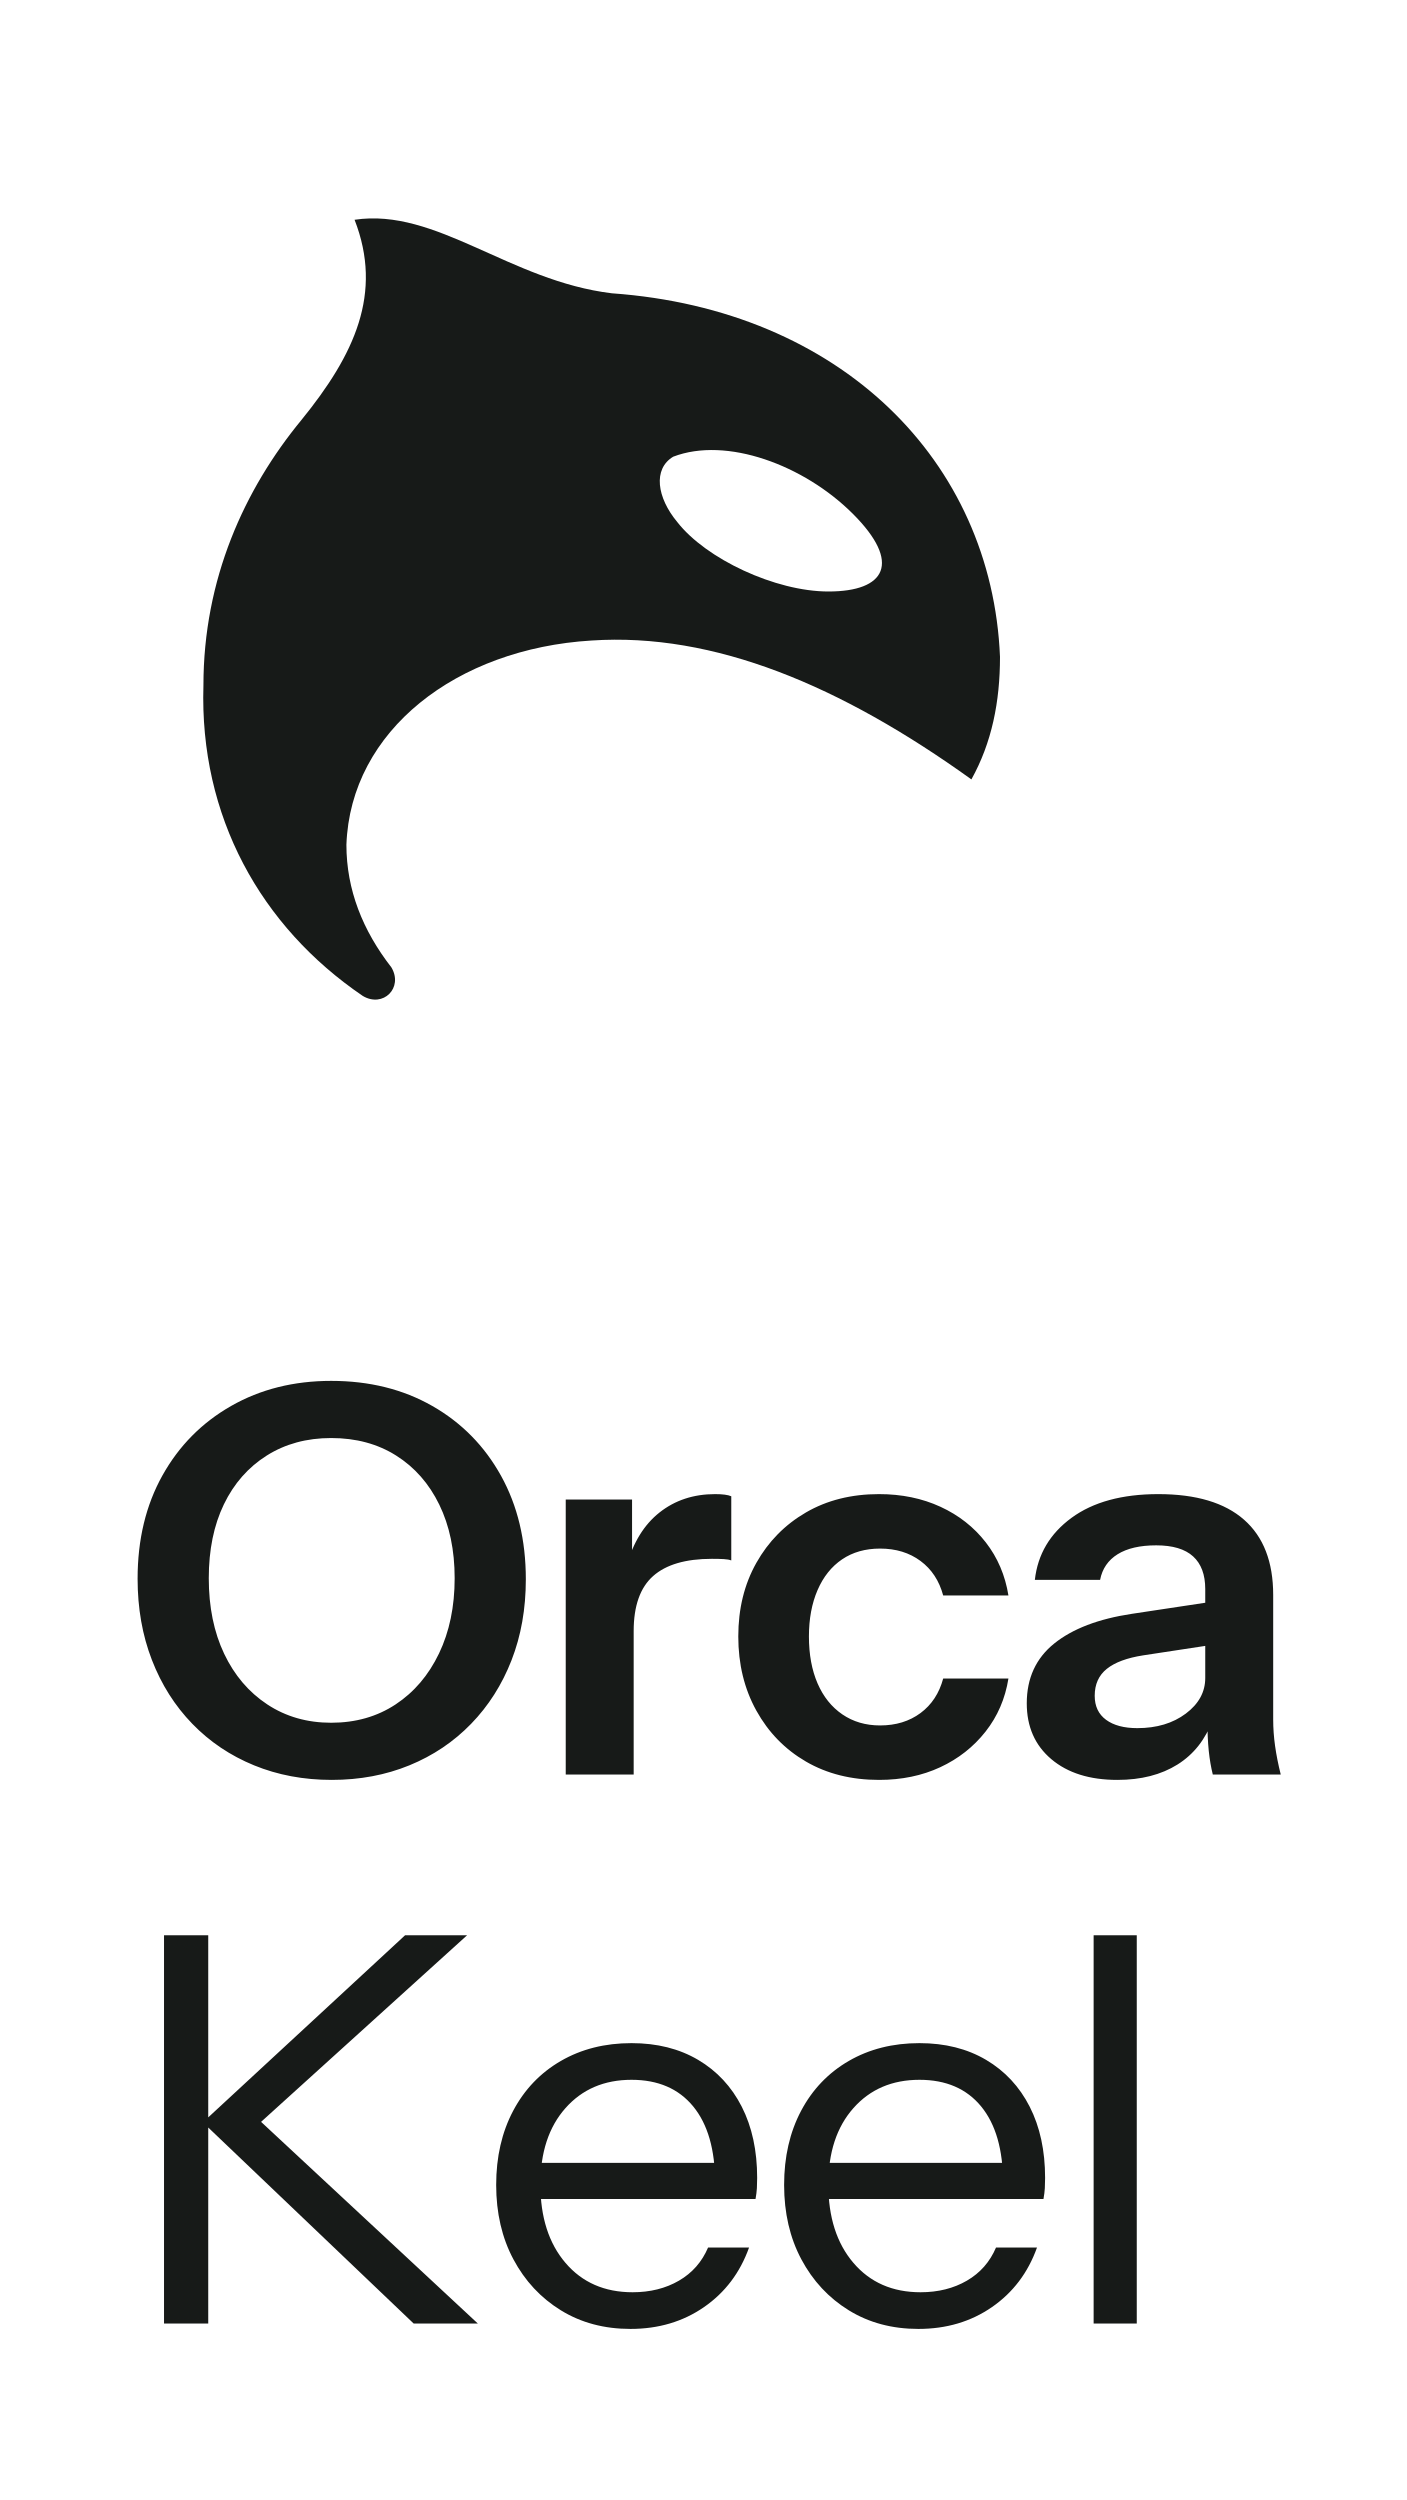
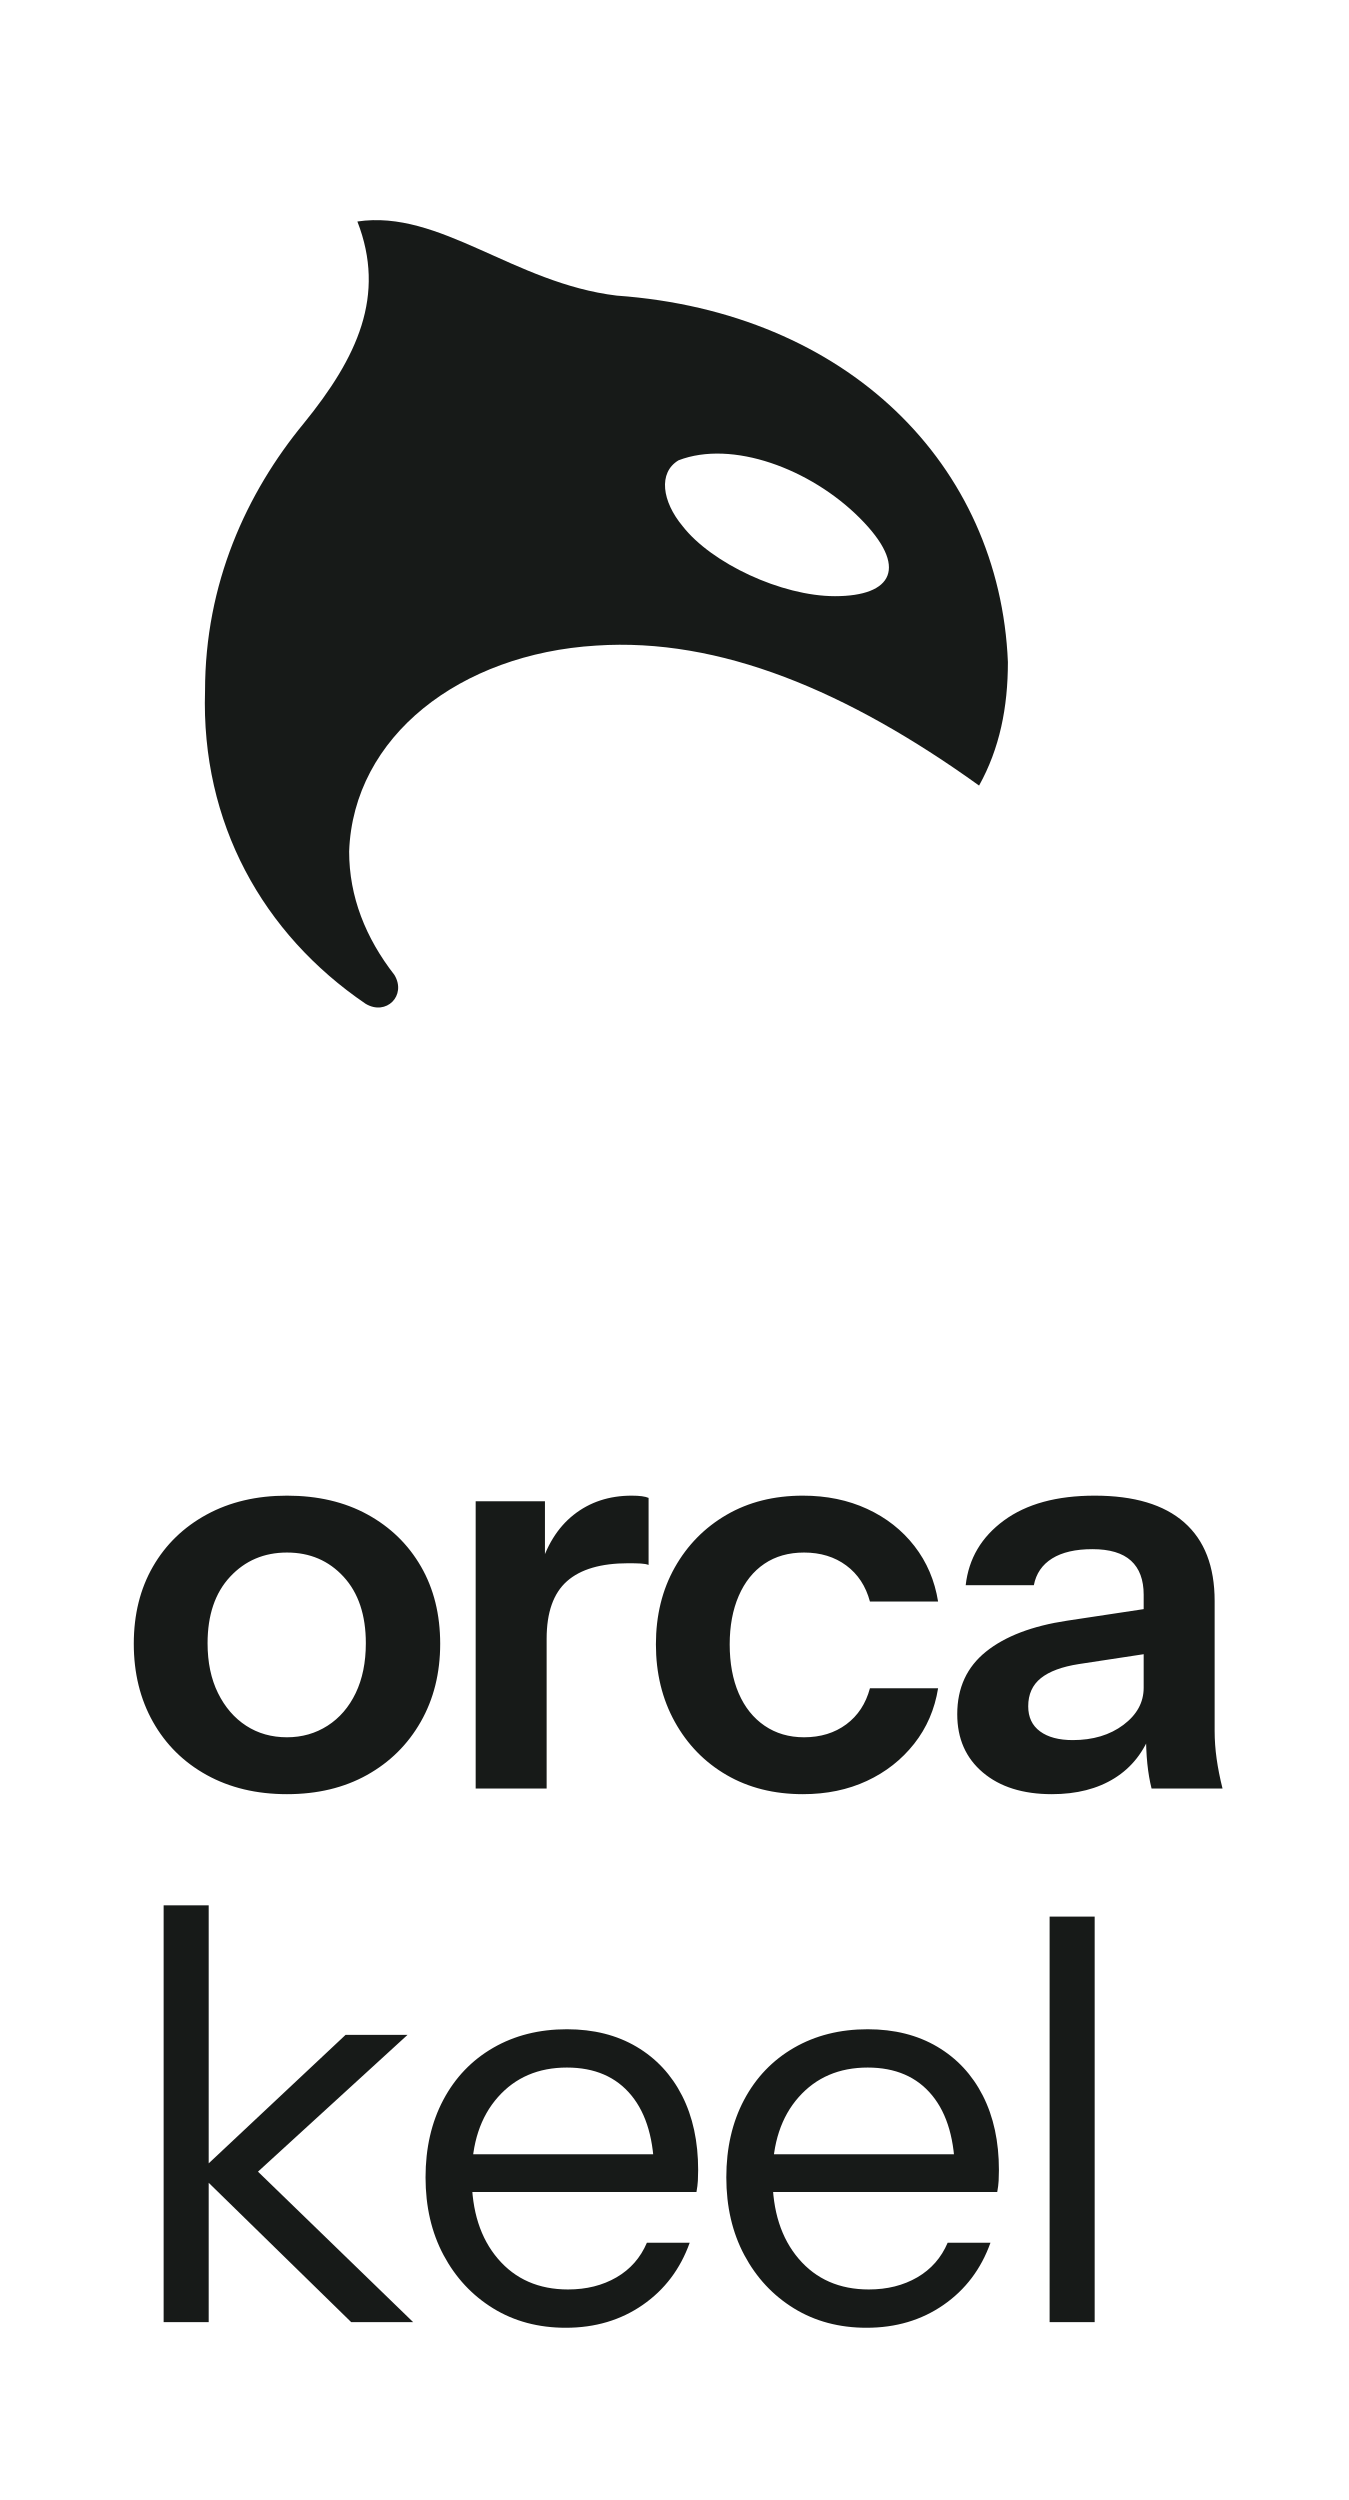
- <svg xmlns="http://www.w3.org/2000/svg" viewBox="0 0 287 510" width="287" height="510">
+ <svg xmlns="http://www.w3.org/2000/svg" viewBox="0 0 273 506" width="273" height="506">
  <g fill="#171A18">
    <g transform="translate(24.0 24.0) scale(0.83333)">
      <path d="M58 25 C78 22 96 40 121 43 C177 47 214 84 216 132 C216 143 214 153 209 162 C177 139 146 126 116 128 C83 130 57 150 56 178 C56 189 60 199 67 208 C70 213 65 218 60 215 C35 198 20 171 21 139 C21 113 31 91 45 74 C58 58 65 43 58 25 Z M136 83 C149 78 168 85 180 97 C192 109 188 116 174 116 C161 116 144 108 137 99 C132 93 131 86 136 83 Z" fill-rule="evenodd" />
    </g>
-     <path d="M67.67 363.1Q59.09 363.1 51.83 360.13Q44.57 357.16 39.235 351.66Q33.9 346.16 30.985 338.625Q28.07 331.09 28.07 322.07Q28.07 310.08 33.13 301.005Q38.19 291.93 47.155 286.815Q56.12 281.7 67.56 281.7Q79.22 281.7 88.185 286.815Q97.15 291.93 102.21 301.06Q107.27 310.19 107.27 322.18Q107.27 331.2 104.355 338.68Q101.44 346.16 96.105 351.66Q90.77 357.16 83.51 360.13Q76.25 363.1 67.67 363.1ZM67.56 351.44Q75.04 351.44 80.705 347.7Q86.37 343.96 89.56 337.305Q92.75 330.65 92.75 321.96Q92.75 313.38 89.615 306.945Q86.48 300.51 80.815 296.935Q75.15 293.36 67.56 293.36Q60.08 293.36 54.415 296.935Q48.75 300.51 45.67 306.89Q42.59 313.27 42.59 321.96Q42.59 330.76 45.725 337.36Q48.86 343.96 54.525 347.7Q60.19 351.44 67.56 351.44Z M115.41 362.0V305.9H128.94V319.43H129.27V362.0ZM129.27 332.74 127.84 319.43Q129.82 312.28 134.55 308.54Q139.28 304.8 145.88 304.8Q148.19 304.8 149.18 305.24V318.33Q148.63 318.11 147.64 318.055Q146.65 318.0 145.22 318.0Q137.19 318.0 133.23 321.52Q129.27 325.04 129.27 332.74Z M179.32 363.1Q170.85 363.1 164.415 359.36Q157.98 355.62 154.295 348.965Q150.61 342.31 150.61 333.84Q150.61 325.37 154.295 318.825Q157.98 312.28 164.415 308.54Q170.85 304.8 179.32 304.8Q186.25 304.8 191.86 307.385Q197.47 309.97 201.1 314.645Q204.73 319.32 205.72 325.48H192.41Q191.2 320.97 187.79 318.44Q184.38 315.91 179.54 315.91Q175.03 315.91 171.785 318.11Q168.54 320.31 166.78 324.38Q165.02 328.45 165.02 333.84Q165.02 339.34 166.78 343.41Q168.54 347.48 171.84 349.735Q175.14 351.99 179.54 351.99Q184.38 351.99 187.79 349.46Q191.2 346.93 192.41 342.42H205.72Q204.73 348.58 201.045 353.255Q197.36 357.93 191.805 360.515Q186.25 363.1 179.32 363.1Z M247.41 362.0Q246.86 359.8 246.585 357.16Q246.31 354.52 246.31 350.78H245.87V324.16Q245.87 319.76 243.395 317.505Q240.92 315.25 235.86 315.25Q230.91 315.25 227.995 317.065Q225.08 318.88 224.42 322.29H211.11Q211.99 314.48 218.59 309.64Q225.19 304.8 236.3 304.8Q247.85 304.8 253.79 310.025Q259.73 315.25 259.73 325.37V350.78Q259.73 353.42 260.115 356.17Q260.5 358.92 261.27 362.0ZM227.94 363.1Q219.47 363.1 214.465 358.865Q209.46 354.63 209.46 347.48Q209.46 339.78 215.07 335.27Q220.68 330.76 230.91 329.22L248.4 326.58V335.38L233.22 337.69Q228.27 338.46 225.795 340.44Q223.32 342.42 223.32 345.94Q223.32 349.13 225.63 350.835Q227.94 352.54 232.01 352.54Q237.95 352.54 241.91 349.57Q245.87 346.6 245.87 342.31L247.41 350.78Q245.21 356.83 240.205 359.965Q235.2 363.1 227.94 363.1Z" />
-     <path d="M33.46 474.0V394.8H42.48V474.0ZM41.49 432.86 82.63 394.8H95.28L53.26 432.86ZM84.39 474.0 41.27 432.86H53.26L97.48 474.0Z M128.61 475.1Q120.58 475.1 114.42 471.305Q108.26 467.51 104.74 460.91Q101.22 454.31 101.22 445.73Q101.22 437.15 104.685 430.605Q108.15 424.06 114.42 420.43Q120.69 416.8 128.83 416.8Q136.64 416.8 142.415 420.21Q148.19 423.62 151.325 429.78Q154.46 435.94 154.46 444.3Q154.46 445.4 154.405 446.39Q154.35 447.38 154.13 448.59H107.82V441.22H148.74L145.88 445.29Q145.88 435.17 141.425 429.725Q136.97 424.28 128.83 424.28Q120.47 424.28 115.355 430.055Q110.24 435.83 110.24 445.62Q110.24 455.63 115.355 461.625Q120.47 467.62 129.05 467.62Q134.44 467.62 138.51 465.255Q142.58 462.89 144.45 458.49H152.81Q150.06 466.19 143.625 470.645Q137.19 475.1 128.61 475.1Z M187.35 475.1Q179.32 475.1 173.16 471.305Q167.0 467.51 163.48 460.91Q159.96 454.31 159.96 445.73Q159.96 437.15 163.425 430.605Q166.89 424.06 173.16 420.43Q179.43 416.8 187.57 416.8Q195.38 416.8 201.155 420.21Q206.93 423.62 210.065 429.78Q213.2 435.94 213.2 444.3Q213.2 445.4 213.145 446.39Q213.09 447.38 212.87 448.59H166.56V441.22H207.48L204.62 445.29Q204.62 435.17 200.165 429.725Q195.71 424.28 187.57 424.28Q179.21 424.28 174.095 430.055Q168.98 435.83 168.98 445.62Q168.98 455.63 174.095 461.625Q179.21 467.62 187.79 467.62Q193.18 467.62 197.25 465.255Q201.32 462.89 203.19 458.49H211.55Q208.8 466.19 202.365 470.645Q195.93 475.1 187.35 475.1Z M223.1 474.0V394.8H231.9V474.0Z" />
+     <path d="M58.086 363.14Q48.852 363.14 41.841 359.264Q34.83 355.388 30.954 348.491Q27.078 341.594 27.078 332.702Q27.078 323.81 30.954 317.084Q34.83 310.358 41.841 306.539Q48.852 302.72 58.086 302.72Q67.434 302.72 74.388 306.539Q81.342 310.358 85.218 317.084Q89.094 323.81 89.094 332.702Q89.094 341.594 85.161 348.491Q81.228 355.388 74.274 359.264Q67.32 363.14 58.086 363.14ZM58.086 351.626Q62.646 351.626 66.294 349.289Q69.942 346.952 71.994 342.677Q74.046 338.402 74.046 332.588Q74.046 324.038 69.543 319.136Q65.04 314.234 58.086 314.234Q51.132 314.234 46.572 319.136Q42.012 324.038 42.012 332.588Q42.012 338.402 44.121 342.677Q46.23 346.952 49.821 349.289Q53.412 351.626 58.086 351.626Z M96.276 362.0V303.86H110.298V317.882H110.64V362.0ZM110.64 331.676 109.158 317.882Q111.21 310.472 116.112 306.596Q121.014 302.72 127.854 302.72Q130.248 302.72 131.274 303.176V316.742Q130.704 316.514 129.678 316.457Q128.652 316.4 127.17 316.4Q118.848 316.4 114.744 320.048Q110.64 323.696 110.64 331.676Z M162.51 363.14Q153.732 363.14 147.063 359.264Q140.394 355.388 136.575 348.491Q132.756 341.594 132.756 332.816Q132.756 324.038 136.575 317.255Q140.394 310.472 147.063 306.596Q153.732 302.72 162.51 302.72Q169.692 302.72 175.506 305.399Q181.32 308.078 185.082 312.923Q188.844 317.768 189.87 324.152H176.076Q174.822 319.478 171.288 316.856Q167.754 314.234 162.738 314.234Q158.064 314.234 154.701 316.514Q151.338 318.794 149.514 323.012Q147.69 327.23 147.69 332.816Q147.69 338.516 149.514 342.734Q151.338 346.952 154.758 349.289Q158.178 351.626 162.738 351.626Q167.754 351.626 171.288 349.004Q174.822 346.382 176.076 341.708H189.87Q188.844 348.092 185.025 352.937Q181.206 357.782 175.449 360.461Q169.692 363.14 162.51 363.14Z M233.076 362.0Q232.506 359.72 232.221 356.984Q231.936 354.248 231.936 350.372H231.48V322.784Q231.48 318.224 228.915 315.887Q226.35 313.55 221.106 313.55Q215.976 313.55 212.955 315.431Q209.934 317.312 209.25 320.846H195.456Q196.368 312.752 203.208 307.736Q210.048 302.72 221.562 302.72Q233.532 302.72 239.688 308.135Q245.844 313.55 245.844 324.038V350.372Q245.844 353.108 246.243 355.958Q246.642 358.808 247.44 362.0ZM212.898 363.14Q204.12 363.14 198.933 358.751Q193.746 354.362 193.746 346.952Q193.746 338.972 199.56 334.298Q205.374 329.624 215.976 328.028L234.102 325.292V334.412L218.37 336.806Q213.24 337.604 210.675 339.656Q208.11 341.708 208.11 345.356Q208.11 348.662 210.504 350.429Q212.898 352.196 217.116 352.196Q223.272 352.196 227.376 349.118Q231.48 346.04 231.48 341.594L233.076 350.372Q230.796 356.642 225.609 359.891Q220.422 363.14 212.898 363.14Z" />
+     <path d="M33.12 470.0V385.64H42.24V470.0ZM71.082 470.0 40.188 439.79 69.942 411.86H82.482L49.08 442.412L49.65 437.054L83.622 470.0Z M114.516 471.14Q106.194 471.14 99.81 467.207Q93.426 463.274 89.778 456.434Q86.13 449.594 86.13 440.702Q86.13 431.81 89.721 425.027Q93.312 418.244 99.81 414.482Q106.308 410.72 114.744 410.72Q122.838 410.72 128.823 414.254Q134.808 417.788 138.057 424.172Q141.306 430.556 141.306 439.22Q141.306 440.36 141.249 441.386Q141.192 442.412 140.964 443.666H92.97V436.028H135.378L132.414 440.246Q132.414 429.758 127.797 424.115Q123.18 418.472 114.744 418.472Q106.08 418.472 100.779 424.457Q95.478 430.442 95.478 440.588Q95.478 450.962 100.779 457.175Q106.08 463.388 114.972 463.388Q120.558 463.388 124.776 460.937Q128.994 458.486 130.932 453.926H139.596Q136.746 461.906 130.077 466.523Q123.408 471.14 114.516 471.14Z M175.392 471.14Q167.07 471.14 160.686 467.207Q154.302 463.274 150.654 456.434Q147.006 449.594 147.006 440.702Q147.006 431.81 150.597 425.027Q154.188 418.244 160.686 414.482Q167.184 410.72 175.62 410.72Q183.714 410.72 189.699 414.254Q195.684 417.788 198.933 424.172Q202.182 430.556 202.182 439.22Q202.182 440.36 202.125 441.386Q202.068 442.412 201.84 443.666H153.846V436.028H196.254L193.29 440.246Q193.29 429.758 188.673 424.115Q184.056 418.472 175.62 418.472Q166.956 418.472 161.655 424.457Q156.354 430.442 156.354 440.588Q156.354 450.962 161.655 457.175Q166.956 463.388 175.848 463.388Q181.434 463.388 185.652 460.937Q189.87 458.486 191.808 453.926H200.472Q197.622 461.906 190.953 466.523Q184.284 471.14 175.392 471.14Z M212.442 470.0V387.92H221.562V470.0Z" />
  </g>
</svg>
